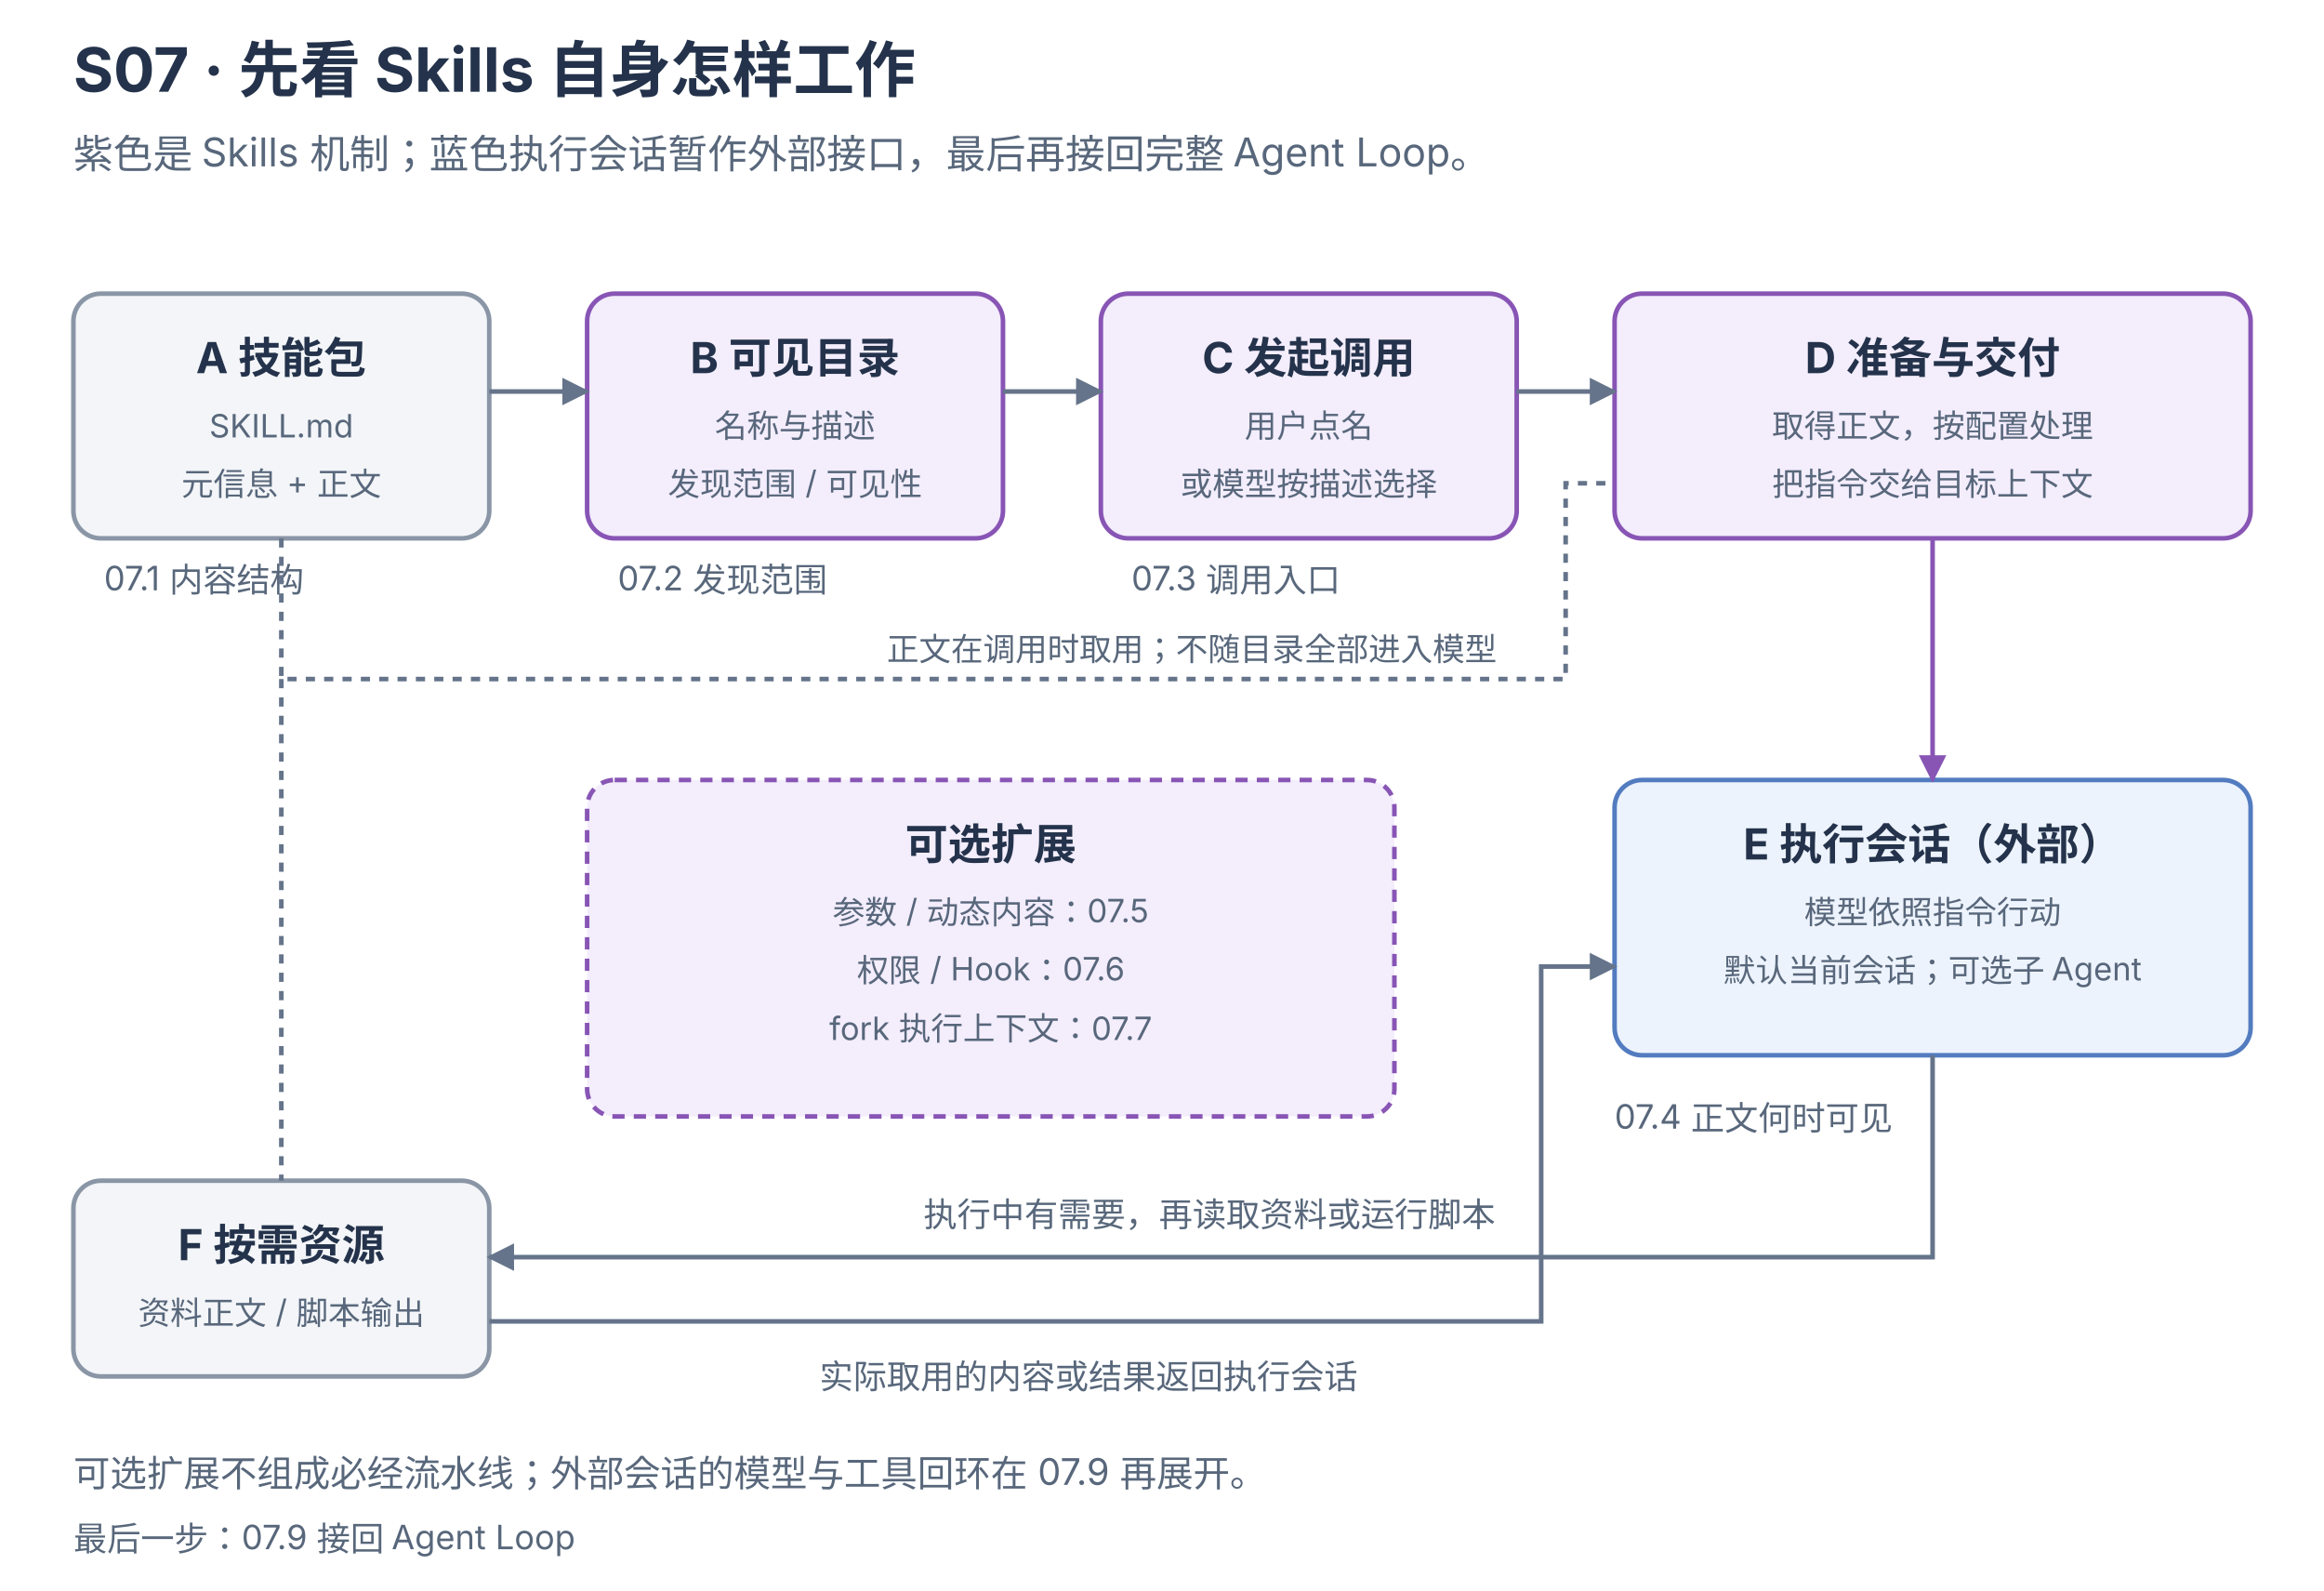
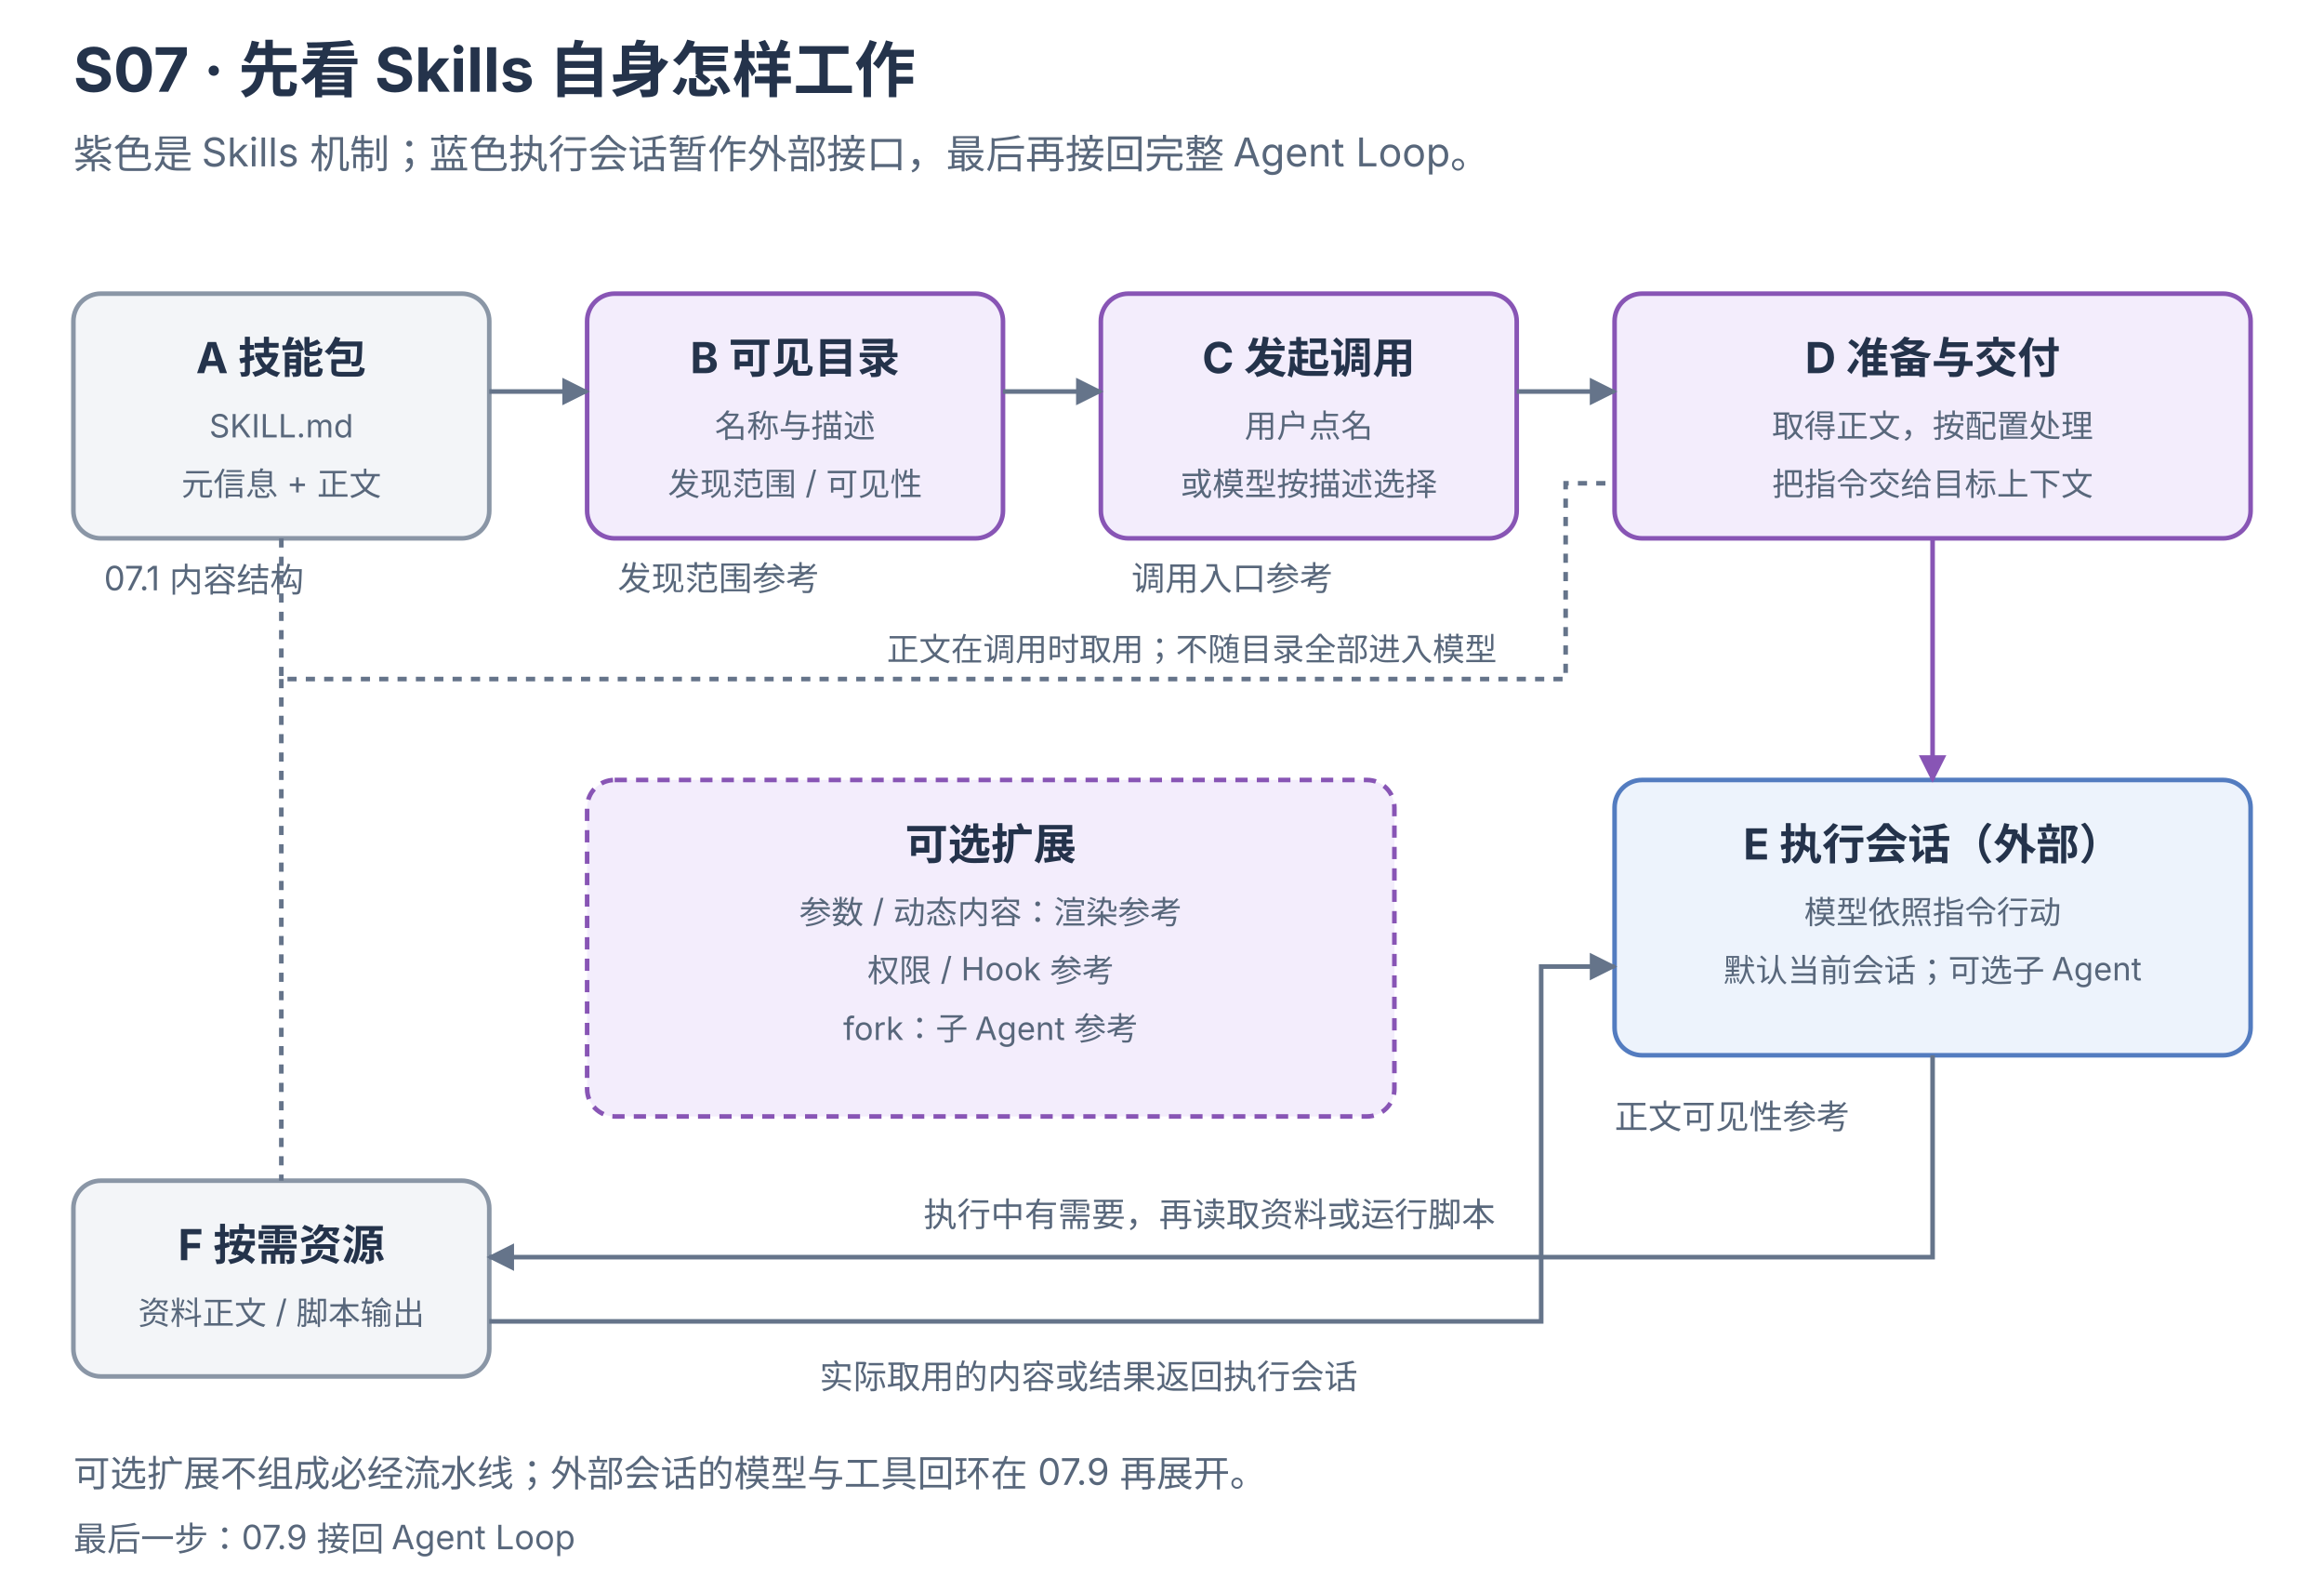
<svg xmlns="http://www.w3.org/2000/svg" viewBox="0 0 760 520" role="img" aria-labelledby="s07-skills-map-title s07-skills-map-desc" font-family="system-ui, -apple-system, sans-serif">
  <defs>
    <marker id="s07-skills-map-base-arrow" viewBox="0 0 10 10" refX="9" refY="5" markerWidth="6" markerHeight="6" orient="auto">
      <path d="M0 0L10 5L0 10Z" fill="var(--diagram-line, #65748a)" />
    </marker>
    <marker id="s07-skills-map-focus-arrow" viewBox="0 0 10 10" refX="9" refY="5" markerWidth="6" markerHeight="6" orient="auto">
      <path d="M0 0L10 5L0 10Z" fill="var(--diagram-memory-stroke, #8855b5)" />
    </marker>
  </defs>
  <text x="24" y="30" text-anchor="start" font-size="20" font-weight="650" fill="var(--diagram-text, #24334b)">S07 · 先看 Skills 自身怎样工作</text>
  <text x="24" y="55" text-anchor="start" font-size="13" fill="var(--diagram-muted, #58677b)">紫色是 Skills 机制；蓝色执行会话暂作外部接口，最后再接回完整 Agent Loop。</text>
  <rect data-stage="package" x="24" y="96" width="136" height="80" rx="9" fill="var(--diagram-storage-fill, #f3f5f8)" stroke="var(--diagram-storage-stroke, #8a96a6)" stroke-width="1.5" />
  <text x="92" y="122" text-anchor="middle" font-size="14" font-weight="650" fill="var(--diagram-text, #24334b)">A 技能包</text>
  <text x="92" y="143" text-anchor="middle" font-size="10.5" fill="var(--diagram-muted, #58677b)">SKILL.md</text>
  <text x="92" y="162" text-anchor="middle" font-size="10.5" fill="var(--diagram-muted, #58677b)">元信息 + 正文</text>
  <rect data-stage="catalog" x="192" y="96" width="136" height="80" rx="9" fill="var(--diagram-memory-fill, #f3edfc)" stroke="var(--diagram-memory-stroke, #8855b5)" stroke-width="1.5" />
  <text x="260" y="122" text-anchor="middle" font-size="14" font-weight="650" fill="var(--diagram-text, #24334b)">B 可见目录</text>
  <text x="260" y="143" text-anchor="middle" font-size="10.5" fill="var(--diagram-muted, #58677b)">名称与描述</text>
  <text x="260" y="162" text-anchor="middle" font-size="10.5" fill="var(--diagram-muted, #58677b)">发现范围 / 可见性</text>
  <rect data-stage="invocation" x="360" y="96" width="136" height="80" rx="9" fill="var(--diagram-memory-fill, #f3edfc)" stroke="var(--diagram-memory-stroke, #8855b5)" stroke-width="1.5" />
  <text x="428" y="122" text-anchor="middle" font-size="14" font-weight="650" fill="var(--diagram-text, #24334b)">C 发起调用</text>
  <text x="428" y="143" text-anchor="middle" font-size="10.5" fill="var(--diagram-muted, #58677b)">用户点名</text>
  <text x="428" y="162" text-anchor="middle" font-size="10.5" fill="var(--diagram-muted, #58677b)">或模型按描述选择</text>
  <rect data-stage="delivery" x="528" y="96" width="208" height="80" rx="9" fill="var(--diagram-memory-fill, #f3edfc)" stroke="var(--diagram-memory-stroke, #8855b5)" stroke-width="1.5" />
  <text x="632" y="122" text-anchor="middle" font-size="14" font-weight="650" fill="var(--diagram-text, #24334b)">D 准备与交付</text>
  <text x="632" y="143" text-anchor="middle" font-size="10.5" fill="var(--diagram-muted, #58677b)">取得正文，按配置处理</text>
  <text x="632" y="162" text-anchor="middle" font-size="10.5" fill="var(--diagram-muted, #58677b)">把指令交给目标上下文</text>
  <path d="M160 128H192" fill="none" stroke="var(--diagram-line, #65748a)" stroke-width="1.5" marker-end="url(#s07-skills-map-base-arrow)" />
  <path d="M328 128H360" fill="none" stroke="var(--diagram-line, #65748a)" stroke-width="1.5" marker-end="url(#s07-skills-map-base-arrow)" />
  <path d="M496 128H528" fill="none" stroke="var(--diagram-line, #65748a)" stroke-width="1.5" marker-end="url(#s07-skills-map-base-arrow)" />
  <a class="diagram-chapter-link" href="/projects/learn-claude-code/s07/01-structure/" aria-label="阅读 07.1 内容结构" tabindex="0">
    <text x="34" y="193" text-anchor="start" font-size="11" fill="var(--diagram-muted, #58677b)">07.1 内容结构</text>
  </a>
-   <a class="diagram-chapter-link" href="/projects/learn-claude-code/s07/02-discovery/" aria-label="阅读 07.2 发现范围" tabindex="0">
-     <text x="202" y="193" text-anchor="start" font-size="11" fill="var(--diagram-muted, #58677b)">07.2 发现范围</text>
+   <a class="diagram-chapter-link" href="/projects/learn-claude-code/s07/02-discovery/" aria-label="阅读 发现范围参考" tabindex="0">
+     <text x="202" y="193" text-anchor="start" font-size="11" fill="var(--diagram-muted, #58677b)">发现范围参考</text>
  </a>
-   <a class="diagram-chapter-link" href="/projects/learn-claude-code/s07/03-invocation/" aria-label="阅读 07.3 调用入口" tabindex="0">
-     <text x="370" y="193" text-anchor="start" font-size="11" fill="var(--diagram-muted, #58677b)">07.3 调用入口</text>
+   <a class="diagram-chapter-link" href="/projects/learn-claude-code/s07/03-invocation/" aria-label="阅读调用入口参考" tabindex="0">
+     <text x="370" y="193" text-anchor="start" font-size="11" fill="var(--diagram-muted, #58677b)">调用入口参考</text>
  </a>
  <path d="M92 176V222H512V158H528" fill="none" stroke="var(--diagram-line, #65748a)" stroke-width="1.5" stroke-dasharray="3 3" />
  <text x="290" y="216" text-anchor="start" font-size="10.5" fill="var(--diagram-muted, #58677b)">正文在调用时取用；不随目录全部进入模型</text>
  <rect data-stage="options" x="192" y="255" width="264" height="110" rx="9" fill="var(--diagram-memory-fill, #f3edfc)" stroke="var(--diagram-memory-stroke, #8855b5)" stroke-width="1.5" stroke-dasharray="4 3" />
  <text x="324" y="281" text-anchor="middle" font-size="14" font-weight="650" fill="var(--diagram-text, #24334b)">可选扩展</text>
-   <text x="324" y="302" text-anchor="middle" font-size="10.5" fill="var(--diagram-muted, #58677b)">参数 / 动态内容：07.5</text>
-   <text x="324" y="321" text-anchor="middle" font-size="10.5" fill="var(--diagram-muted, #58677b)">权限 / Hook：07.6</text>
-   <text x="324" y="340" text-anchor="middle" font-size="10.5" fill="var(--diagram-muted, #58677b)">fork 执行上下文：07.7</text>
+   <text x="324" y="302" text-anchor="middle" font-size="10.5" fill="var(--diagram-muted, #58677b)">参数 / 动态内容：渲染参考</text>
+   <text x="324" y="321" text-anchor="middle" font-size="10.5" fill="var(--diagram-muted, #58677b)">权限 / Hook 参考</text>
+   <text x="324" y="340" text-anchor="middle" font-size="10.5" fill="var(--diagram-muted, #58677b)">fork：子 Agent 参考</text>
  <rect data-stage="executor" x="528" y="255" width="208" height="90" rx="9" fill="var(--diagram-base-fill, #edf3fc)" stroke="var(--diagram-base-stroke, #537cc0)" stroke-width="1.5" />
  <text x="632" y="281" text-anchor="middle" font-size="14" font-weight="650" fill="var(--diagram-text, #24334b)">E 执行会话（外部）</text>
  <text x="632" y="302" text-anchor="middle" font-size="10.5" fill="var(--diagram-muted, #58677b)">模型依照指令行动</text>
  <text x="632" y="321" text-anchor="middle" font-size="10.5" fill="var(--diagram-muted, #58677b)">默认当前会话；可选子 Agent</text>
  <path d="M632 176V255" fill="none" stroke="var(--diagram-memory-stroke, #8855b5)" stroke-width="1.5" marker-end="url(#s07-skills-map-focus-arrow)" />
  <rect data-stage="resources" x="24" y="386" width="136" height="64" rx="9" fill="var(--diagram-storage-fill, #f3f5f8)" stroke="var(--diagram-storage-stroke, #8a96a6)" stroke-width="1.5" />
  <text x="92" y="412" text-anchor="middle" font-size="14" font-weight="650" fill="var(--diagram-text, #24334b)">F 按需资源</text>
  <text x="92" y="433" text-anchor="middle" font-size="10.5" fill="var(--diagram-muted, #58677b)">资料正文 / 脚本输出</text>
  <path d="M92 222V386" fill="none" stroke="var(--diagram-line, #65748a)" stroke-width="1.5" stroke-dasharray="3 3" />
  <path d="M632 345V411H160" fill="none" stroke="var(--diagram-line, #65748a)" stroke-width="1.5" marker-end="url(#s07-skills-map-base-arrow)" />
  <text x="302" y="401" text-anchor="start" font-size="11" fill="var(--diagram-muted, #58677b)">执行中有需要，再读取资料或运行脚本</text>
  <path d="M160 432H504V316H528" fill="none" stroke="var(--diagram-line, #65748a)" stroke-width="1.5" marker-end="url(#s07-skills-map-base-arrow)" />
  <text x="268" y="454" text-anchor="start" font-size="11" fill="var(--diagram-muted, #58677b)">实际取用的内容或结果返回执行会话</text>
-   <a class="diagram-chapter-link" href="/projects/learn-claude-code/s07/04-context/" aria-label="阅读 07.4 正文何时可见" tabindex="0">
-     <text x="528" y="369" text-anchor="start" font-size="11" fill="var(--diagram-muted, #58677b)">07.4 正文何时可见</text>
+   <a class="diagram-chapter-link" href="/projects/learn-claude-code/s07/04-context/" aria-label="阅读正文可见性参考" tabindex="0">
+     <text x="528" y="369" text-anchor="start" font-size="11" fill="var(--diagram-muted, #58677b)">正文可见性参考</text>
  </a>
  <text x="24" y="486" text-anchor="start" font-size="12" fill="var(--diagram-muted, #58677b)">可选扩展不组成必经流水线；外部会话的模型与工具回环在 07.9 再展开。</text>
  <a class="diagram-chapter-link" href="/projects/learn-claude-code/s07/09-agent-loop/" aria-label="阅读 最后一步：07.9 接回 Agent Loop" tabindex="0">
    <text x="24" y="507" text-anchor="start" font-size="11" fill="var(--diagram-muted, #58677b)">最后一步：07.9 接回 Agent Loop</text>
  </a>
</svg>
